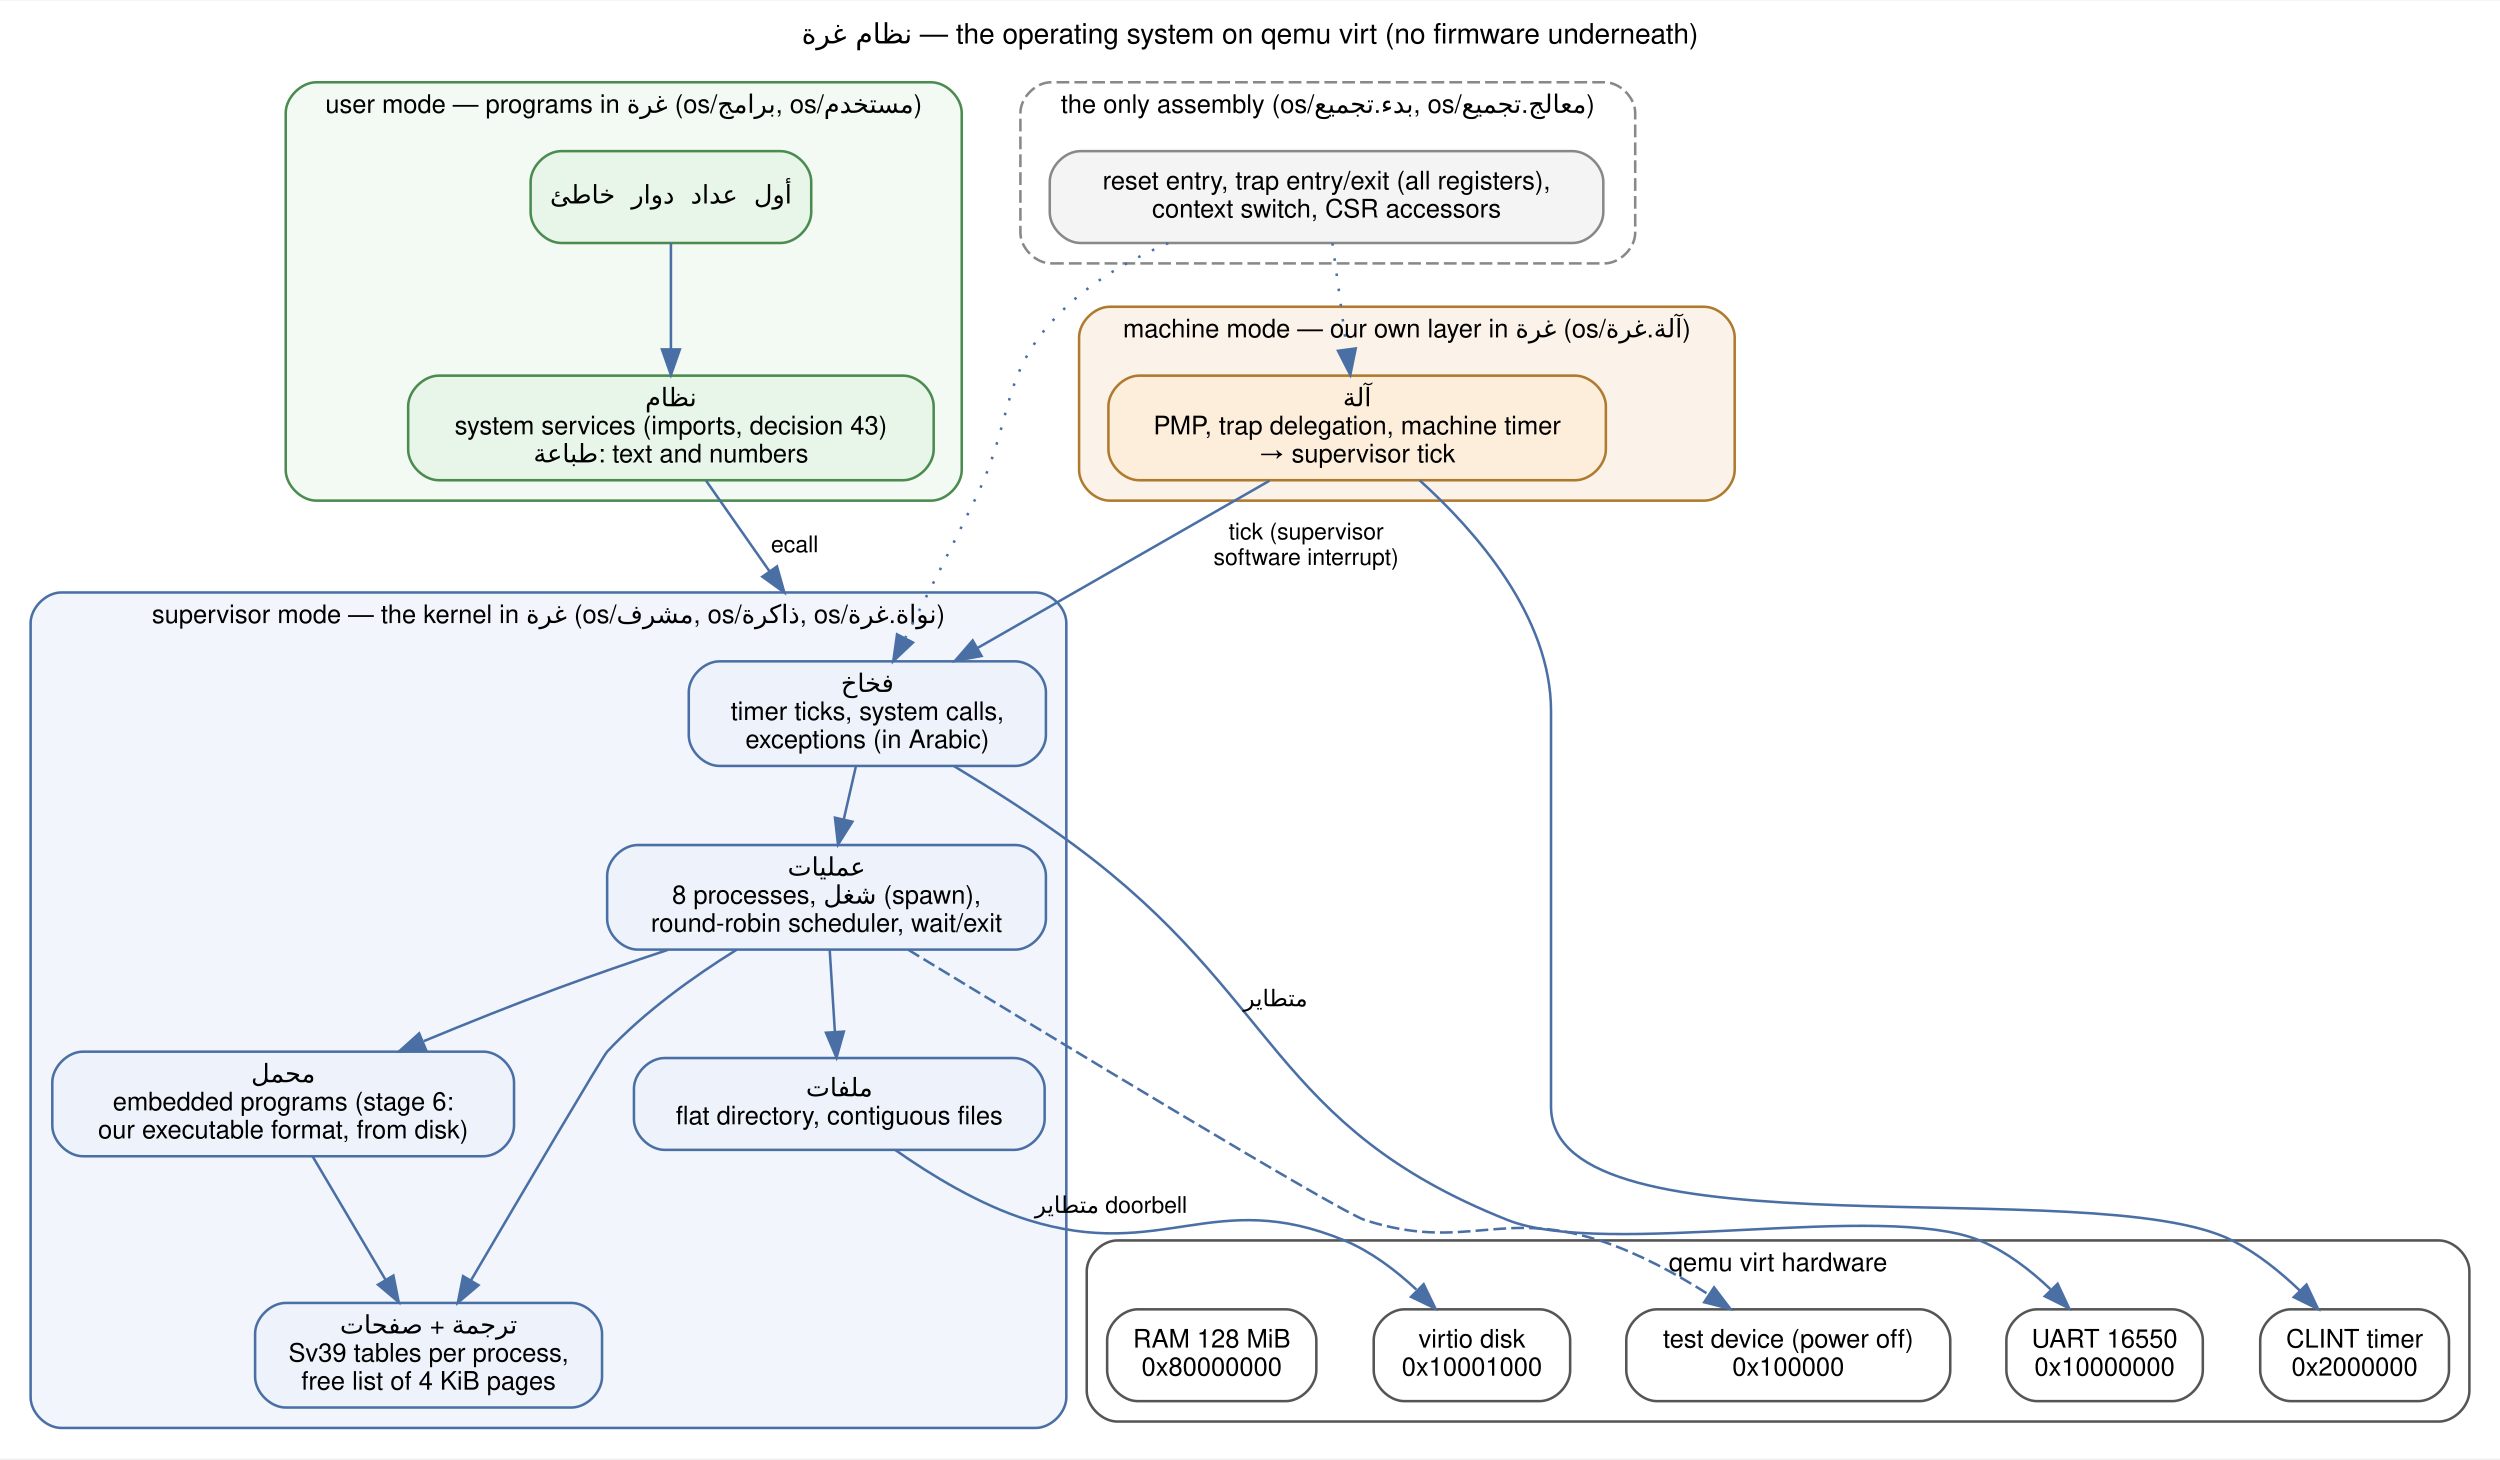
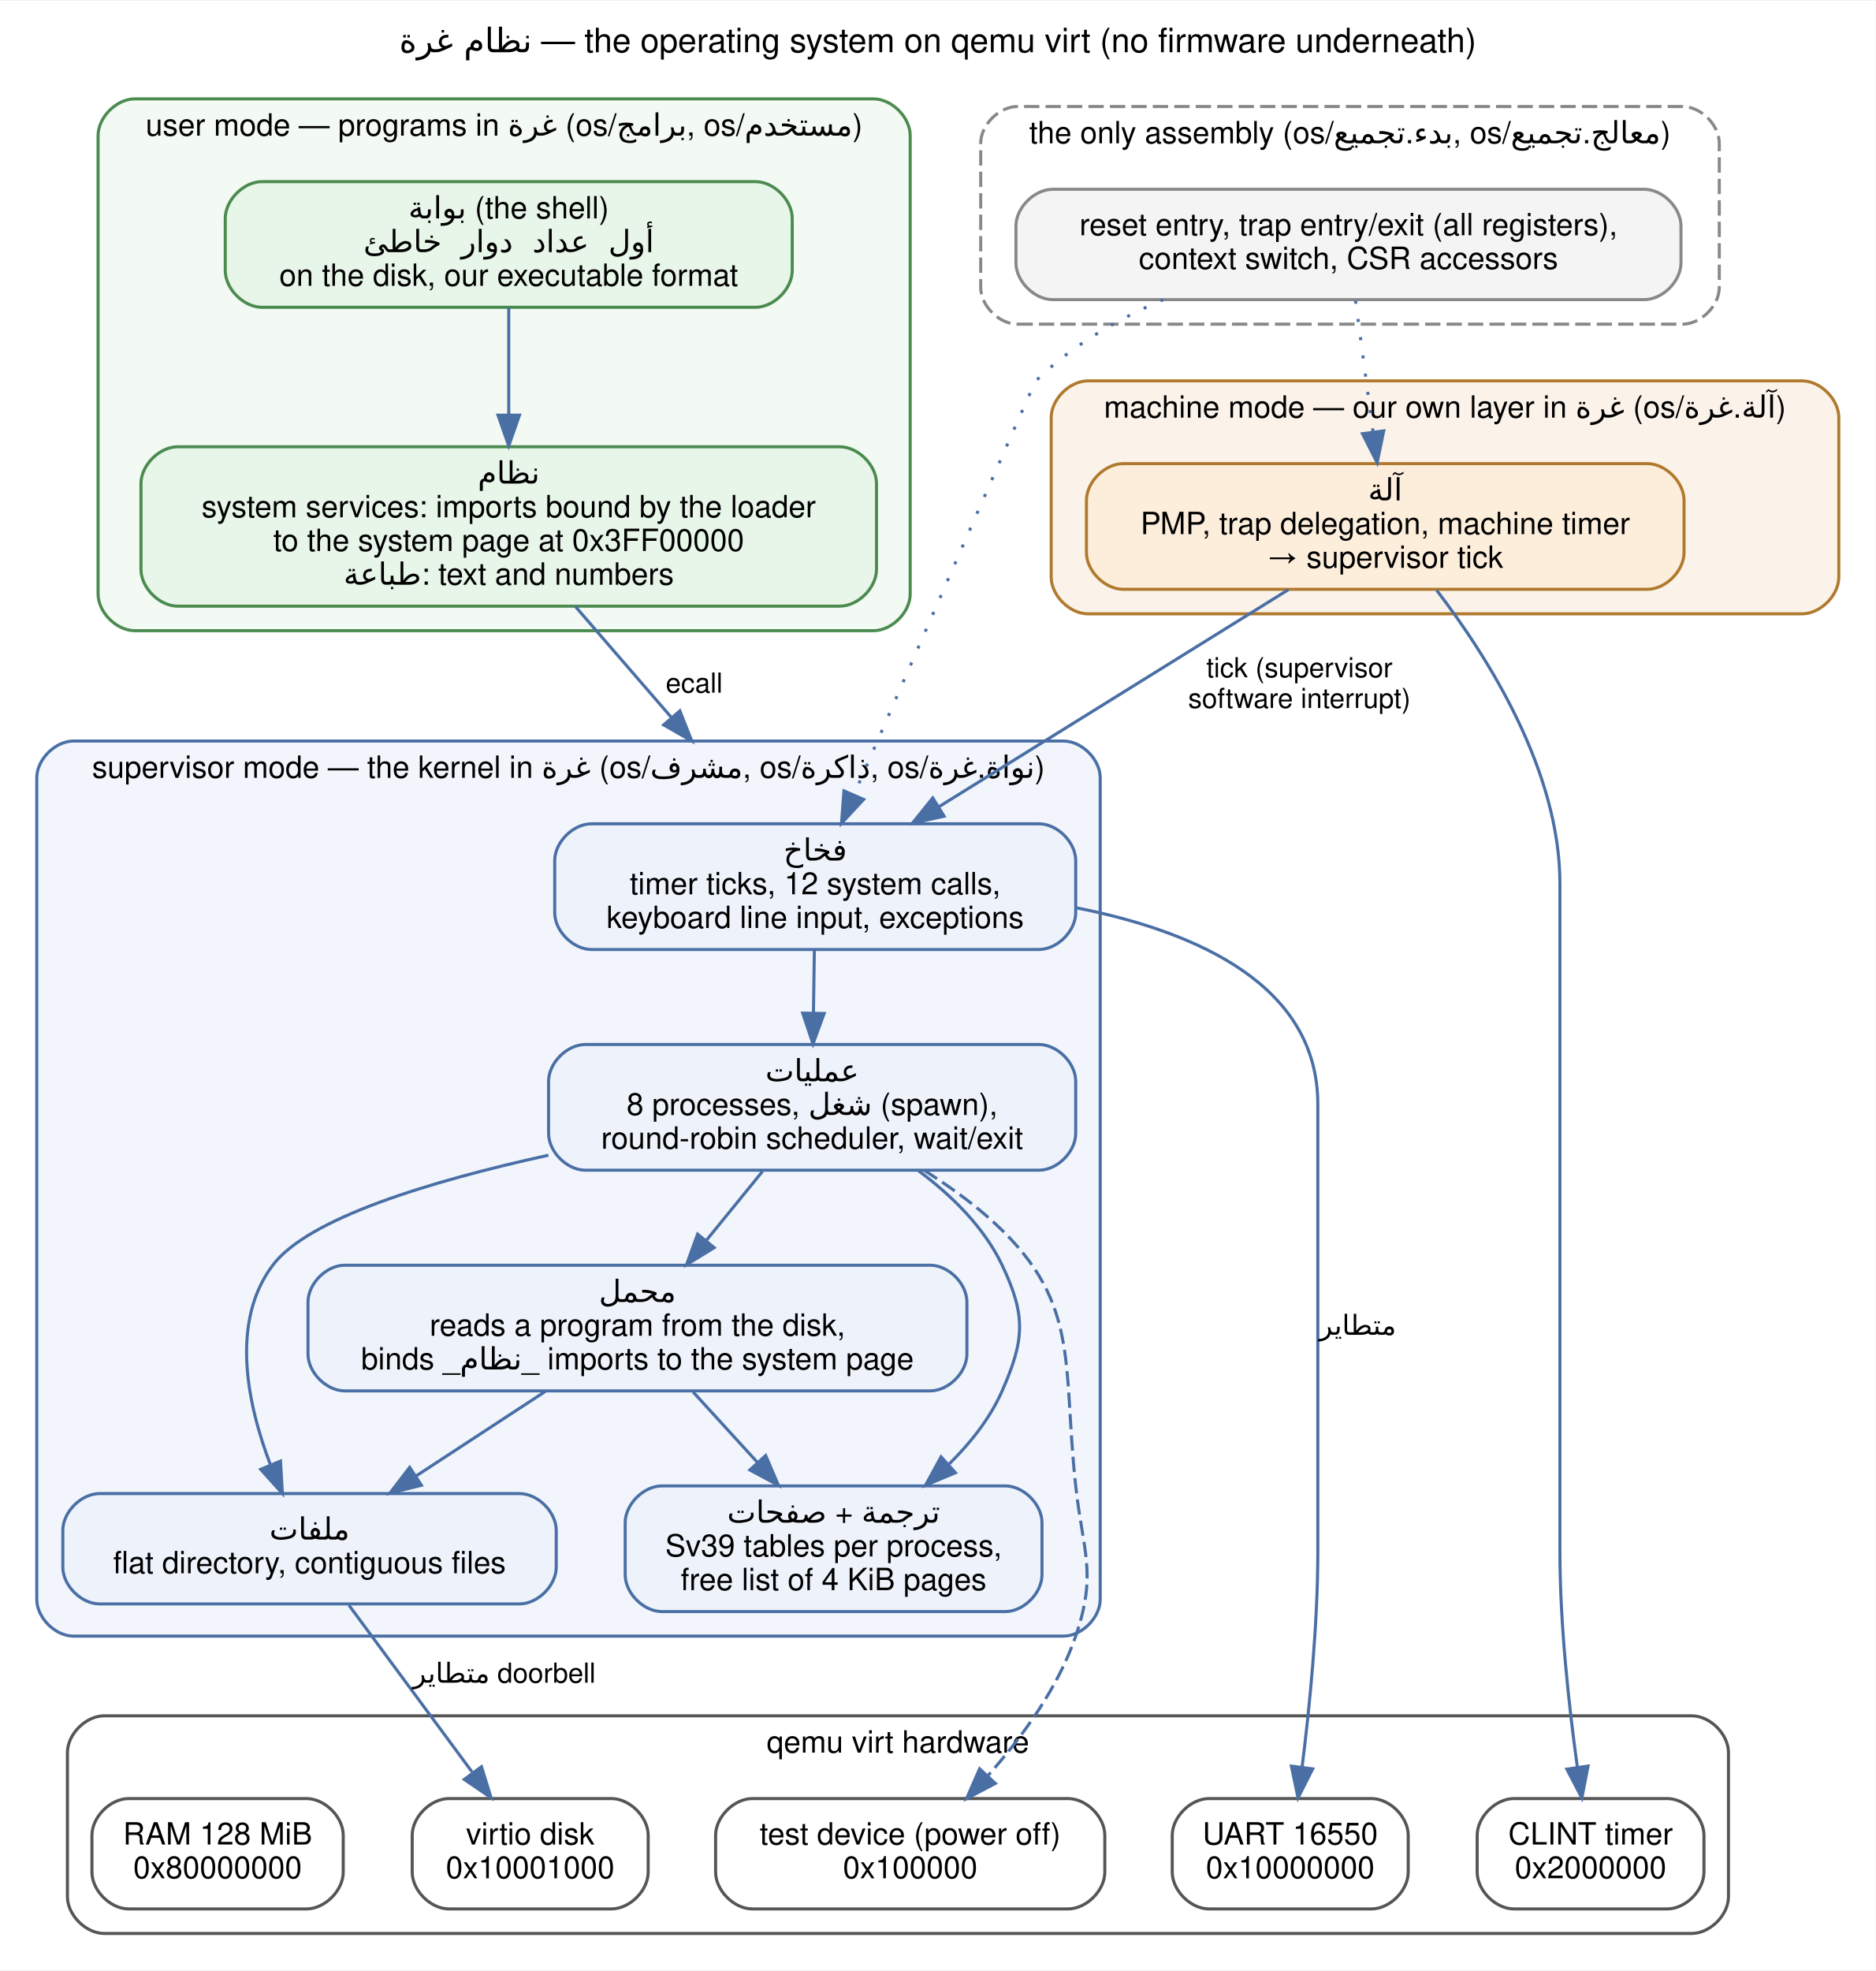
- <svg xmlns="http://www.w3.org/2000/svg" width="980pt" height="572pt" viewBox="0.00 0.00 980.00 571.50">
-   <g id="graph0" class="graph" transform="scale(1 1) rotate(0) translate(4 567.5)">
-     <polygon fill="white" stroke="transparent" points="-4,4 -4,-567.5 976,-567.5 976,4 -4,4" />
-     <text text-anchor="middle" x="486" y="-550.7" font-family="Helvetica,sans-Serif" font-size="11.00">‎نظام غرة — the operating system on qemu virt (no firmware underneath)</text>
+ <svg xmlns="http://www.w3.org/2000/svg" width="612pt" height="643pt" viewBox="0.00 0.00 612.00 642.50">
+   <g id="graph0" class="graph" transform="scale(1 1) rotate(0) translate(4 638.5)">
+     <polygon fill="white" stroke="transparent" points="-4,4 -4,-638.5 608,-638.5 608,4 -4,4" />
+     <text text-anchor="middle" x="302" y="-621.7" font-family="Helvetica,sans-Serif" font-size="11.00">‎نظام غرة — the operating system on qemu virt (no firmware underneath)</text>
    <g id="clust1" class="cluster">
-       <path fill="#f3f9f3" stroke="#4b8b4f" d="M120,-371.5C120,-371.5 361,-371.5 361,-371.5 367,-371.5 373,-377.5 373,-383.5 373,-383.5 373,-523.5 373,-523.5 373,-529.5 367,-535.5 361,-535.5 361,-535.5 120,-535.5 120,-535.5 114,-535.5 108,-529.5 108,-523.5 108,-523.5 108,-383.5 108,-383.5 108,-377.5 114,-371.5 120,-371.5" />
-       <text text-anchor="middle" x="240.5" y="-523.5" font-family="Helvetica,sans-Serif" font-size="10.00">‎user mode — programs in غرة (os/برامج, os/مستخدم)</text>
+       <path fill="#f3f9f3" stroke="#4b8b4f" d="M40,-433C40,-433 281,-433 281,-433 287,-433 293,-439 293,-445 293,-445 293,-594.5 293,-594.5 293,-600.5 287,-606.5 281,-606.5 281,-606.5 40,-606.5 40,-606.5 34,-606.5 28,-600.5 28,-594.5 28,-594.5 28,-445 28,-445 28,-439 34,-433 40,-433" />
+       <text text-anchor="middle" x="160.5" y="-594.5" font-family="Helvetica,sans-Serif" font-size="10.00">‎user mode — programs in غرة (os/برامج, os/مستخدم)</text>
    </g>
    <g id="clust2" class="cluster">
-       <path fill="#f2f6fc" stroke="#4a6fa5" d="M20,-8C20,-8 402,-8 402,-8 408,-8 414,-14 414,-20 414,-20 414,-323.5 414,-323.5 414,-329.5 408,-335.5 402,-335.5 402,-335.5 20,-335.5 20,-335.5 14,-335.5 8,-329.5 8,-323.5 8,-323.5 8,-20 8,-20 8,-14 14,-8 20,-8" />
-       <text text-anchor="middle" x="211" y="-323.5" font-family="Helvetica,sans-Serif" font-size="10.00">‎supervisor mode — the kernel in غرة (os/مشرف, os/ذاكرة, os/نواة.غرة)</text>
+       <path fill="#f2f6fc" stroke="#4a6fa5" d="M20,-105C20,-105 343,-105 343,-105 349,-105 355,-111 355,-117 355,-117 355,-385 355,-385 355,-391 349,-397 343,-397 343,-397 20,-397 20,-397 14,-397 8,-391 8,-385 8,-385 8,-117 8,-117 8,-111 14,-105 20,-105" />
+       <text text-anchor="middle" x="181.5" y="-385" font-family="Helvetica,sans-Serif" font-size="10.00">‎supervisor mode — the kernel in غرة (os/مشرف, os/ذاكرة, os/نواة.غرة)</text>
    </g>
    <g id="clust3" class="cluster">
-       <path fill="#fbf3ea" stroke="#b07a2e" d="M431,-371.5C431,-371.5 664,-371.5 664,-371.5 670,-371.5 676,-377.5 676,-383.5 676,-383.5 676,-435.5 676,-435.5 676,-441.5 670,-447.5 664,-447.5 664,-447.5 431,-447.5 431,-447.5 425,-447.5 419,-441.5 419,-435.5 419,-435.5 419,-383.5 419,-383.5 419,-377.5 425,-371.5 431,-371.5" />
-       <text text-anchor="middle" x="547.5" y="-435.5" font-family="Helvetica,sans-Serif" font-size="10.00">‎machine mode — our own layer in غرة (os/آلة.غرة)</text>
+       <path fill="#fbf3ea" stroke="#b07a2e" d="M351,-438.5C351,-438.5 584,-438.5 584,-438.5 590,-438.5 596,-444.5 596,-450.5 596,-450.5 596,-502.5 596,-502.5 596,-508.5 590,-514.5 584,-514.5 584,-514.5 351,-514.5 351,-514.5 345,-514.5 339,-508.5 339,-502.5 339,-502.5 339,-450.5 339,-450.5 339,-444.5 345,-438.5 351,-438.5" />
+       <text text-anchor="middle" x="467.5" y="-502.5" font-family="Helvetica,sans-Serif" font-size="10.00">‎machine mode — our own layer in غرة (os/آلة.غرة)</text>
    </g>
    <g id="clust4" class="cluster">
-       <path fill="none" stroke="#888888" stroke-dasharray="5,2" d="M408,-464.5C408,-464.5 625,-464.5 625,-464.5 631,-464.5 637,-470.5 637,-476.5 637,-476.5 637,-523.5 637,-523.5 637,-529.5 631,-535.5 625,-535.5 625,-535.5 408,-535.5 408,-535.5 402,-535.5 396,-529.5 396,-523.5 396,-523.5 396,-476.5 396,-476.5 396,-470.5 402,-464.5 408,-464.5" />
-       <text text-anchor="middle" x="516.5" y="-523.5" font-family="Helvetica,sans-Serif" font-size="10.00">‎the only assembly (os/بدء.تجميع, os/معالج.تجميع)</text>
+       <path fill="none" stroke="#888888" stroke-dasharray="5,2" d="M328,-533C328,-533 545,-533 545,-533 551,-533 557,-539 557,-545 557,-545 557,-592 557,-592 557,-598 551,-604 545,-604 545,-604 328,-604 328,-604 322,-604 316,-598 316,-592 316,-592 316,-545 316,-545 316,-539 322,-533 328,-533" />
+       <text text-anchor="middle" x="436.5" y="-592" font-family="Helvetica,sans-Serif" font-size="10.00">‎the only assembly (os/بدء.تجميع, os/معالج.تجميع)</text>
    </g>
    <g id="clust5" class="cluster">
-       <path fill="none" stroke="#555555" d="M434,-10.5C434,-10.5 952,-10.5 952,-10.5 958,-10.5 964,-16.5 964,-22.5 964,-22.5 964,-69.5 964,-69.5 964,-75.5 958,-81.5 952,-81.5 952,-81.5 434,-81.5 434,-81.5 428,-81.5 422,-75.5 422,-69.5 422,-69.5 422,-22.5 422,-22.5 422,-16.5 428,-10.5 434,-10.5" />
-       <text text-anchor="middle" x="693" y="-69.5" font-family="Helvetica,sans-Serif" font-size="10.00">‎qemu virt hardware</text>
+       <path fill="none" stroke="#555555" d="M30,-8C30,-8 548,-8 548,-8 554,-8 560,-14 560,-20 560,-20 560,-67 560,-67 560,-73 554,-79 548,-79 548,-79 30,-79 30,-79 24,-79 18,-73 18,-67 18,-67 18,-20 18,-20 18,-14 24,-8 30,-8" />
+       <text text-anchor="middle" x="289" y="-67" font-family="Helvetica,sans-Serif" font-size="10.00">‎qemu virt hardware</text>
    </g>
    <g id="node1" class="node">
-       <path fill="#e8f5e9" stroke="#4b8b4f" d="M302,-508.5C302,-508.5 216,-508.5 216,-508.5 210,-508.5 204,-502.5 204,-496.5 204,-496.5 204,-484.5 204,-484.5 204,-478.5 210,-472.5 216,-472.5 216,-472.5 302,-472.5 302,-472.5 308,-472.5 314,-478.5 314,-484.5 314,-484.5 314,-496.5 314,-496.5 314,-502.5 308,-508.5 302,-508.5" />
-       <text text-anchor="middle" x="259" y="-488" font-family="Helvetica,sans-Serif" font-size="10.00">‎أول  عداد  دوار  خاطئ</text>
+       <path fill="#e8f5e9" stroke="#4b8b4f" d="M242.5,-579.5C242.5,-579.5 81.5,-579.5 81.5,-579.5 75.5,-579.5 69.5,-573.5 69.5,-567.5 69.5,-567.5 69.5,-550.5 69.5,-550.5 69.5,-544.5 75.5,-538.5 81.5,-538.5 81.5,-538.5 242.5,-538.5 242.5,-538.5 248.5,-538.5 254.5,-544.5 254.5,-550.5 254.5,-550.5 254.5,-567.5 254.5,-567.5 254.5,-573.5 248.5,-579.5 242.5,-579.5" />
+       <text text-anchor="middle" x="162" y="-567.5" font-family="Helvetica,sans-Serif" font-size="10.00">‎بوابة (the shell)</text>
+       <text text-anchor="middle" x="162" y="-556.5" font-family="Helvetica,sans-Serif" font-size="10.00">‎أول  عداد  دوار  خاطئ</text>
+       <text text-anchor="middle" x="162" y="-545.5" font-family="Helvetica,sans-Serif" font-size="10.00">‎on the disk, our executable format</text>
    </g>
    <g id="node2" class="node">
-       <path fill="#e8f5e9" stroke="#4b8b4f" d="M350,-420.5C350,-420.5 168,-420.5 168,-420.5 162,-420.5 156,-414.5 156,-408.5 156,-408.5 156,-391.5 156,-391.5 156,-385.5 162,-379.5 168,-379.5 168,-379.5 350,-379.5 350,-379.5 356,-379.5 362,-385.5 362,-391.5 362,-391.5 362,-408.5 362,-408.5 362,-414.5 356,-420.5 350,-420.5" />
-       <text text-anchor="middle" x="259" y="-408.5" font-family="Helvetica,sans-Serif" font-size="10.00">‎نظام</text>
-       <text text-anchor="middle" x="259" y="-397.5" font-family="Helvetica,sans-Serif" font-size="10.00">‎system services (imports, decision 43)</text>
-       <text text-anchor="middle" x="259" y="-386.5" font-family="Helvetica,sans-Serif" font-size="10.00">‎طباعة: text and numbers</text>
+       <path fill="#e8f5e9" stroke="#4b8b4f" d="M270,-493C270,-493 54,-493 54,-493 48,-493 42,-487 42,-481 42,-481 42,-453 42,-453 42,-447 48,-441 54,-441 54,-441 270,-441 270,-441 276,-441 282,-447 282,-453 282,-453 282,-481 282,-481 282,-487 276,-493 270,-493" />
+       <text text-anchor="middle" x="162" y="-481" font-family="Helvetica,sans-Serif" font-size="10.00">‎نظام</text>
+       <text text-anchor="middle" x="162" y="-470" font-family="Helvetica,sans-Serif" font-size="10.00">‎system services: imports bound by the loader</text>
+       <text text-anchor="middle" x="162" y="-459" font-family="Helvetica,sans-Serif" font-size="10.00">‎to the system page at 0x3FF00000</text>
+       <text text-anchor="middle" x="162" y="-448" font-family="Helvetica,sans-Serif" font-size="10.00">‎طباعة: text and numbers</text>
    </g>
    <g id="edge1" class="edge">
-       <path fill="none" stroke="#4a6fa5" d="M259,-472.44C259,-460.67 259,-444.71 259,-430.87" />
-       <polygon fill="#4a6fa5" stroke="#4a6fa5" points="262.5,-430.79 259,-420.79 255.5,-430.79 262.5,-430.79" />
+       <path fill="none" stroke="#4a6fa5" d="M162,-538.47C162,-528.24 162,-515.38 162,-503.46" />
+       <polygon fill="#4a6fa5" stroke="#4a6fa5" points="165.5,-503.31 162,-493.31 158.5,-503.31 165.5,-503.31" />
    </g>
    <g id="node3" class="node">
-       <path fill="#eef3fb" stroke="#4a6fa5" d="M394,-308.5C394,-308.5 278,-308.5 278,-308.5 272,-308.5 266,-302.5 266,-296.5 266,-296.5 266,-279.5 266,-279.5 266,-273.5 272,-267.5 278,-267.5 278,-267.5 394,-267.5 394,-267.5 400,-267.5 406,-273.5 406,-279.5 406,-279.5 406,-296.5 406,-296.5 406,-302.5 400,-308.5 394,-308.5" />
-       <text text-anchor="middle" x="336" y="-296.5" font-family="Helvetica,sans-Serif" font-size="10.00">‎فخاخ</text>
-       <text text-anchor="middle" x="336" y="-285.5" font-family="Helvetica,sans-Serif" font-size="10.00">‎timer ticks, system calls,</text>
-       <text text-anchor="middle" x="336" y="-274.5" font-family="Helvetica,sans-Serif" font-size="10.00">‎exceptions (in Arabic)</text>
+       <path fill="#eef3fb" stroke="#4a6fa5" d="M335,-370C335,-370 189,-370 189,-370 183,-370 177,-364 177,-358 177,-358 177,-341 177,-341 177,-335 183,-329 189,-329 189,-329 335,-329 335,-329 341,-329 347,-335 347,-341 347,-341 347,-358 347,-358 347,-364 341,-370 335,-370" />
+       <text text-anchor="middle" x="262" y="-358" font-family="Helvetica,sans-Serif" font-size="10.00">‎فخاخ</text>
+       <text text-anchor="middle" x="262" y="-347" font-family="Helvetica,sans-Serif" font-size="10.00">‎timer ticks, 12 system calls,</text>
+       <text text-anchor="middle" x="262" y="-336" font-family="Helvetica,sans-Serif" font-size="10.00">‎keyboard line input, exceptions</text>
+     </g>
+     <g id="edge8" class="edge">
+       <path fill="none" stroke="#4a6fa5" d="M183.7,-440.94C192.91,-430.29 204.04,-417.44 214.98,-404.81" />
+       <polygon fill="#4a6fa5" stroke="#4a6fa5" points="217.84,-406.85 221.74,-397 212.55,-402.27 217.84,-406.85" />
+       <text text-anchor="middle" x="222.5" y="-412.8" font-family="Helvetica,sans-Serif" font-size="9.00">‎ecall</text>
+     </g>
+     <g id="node4" class="node">
+       <path fill="#eef3fb" stroke="#4a6fa5" d="M335,-298C335,-298 187,-298 187,-298 181,-298 175,-292 175,-286 175,-286 175,-269 175,-269 175,-263 181,-257 187,-257 187,-257 335,-257 335,-257 341,-257 347,-263 347,-269 347,-269 347,-286 347,-286 347,-292 341,-298 335,-298" />
+       <text text-anchor="middle" x="261" y="-286" font-family="Helvetica,sans-Serif" font-size="10.00">‎عمليات</text>
+       <text text-anchor="middle" x="261" y="-275" font-family="Helvetica,sans-Serif" font-size="10.00">‎8 processes, شغل (spawn),</text>
+       <text text-anchor="middle" x="261" y="-264" font-family="Helvetica,sans-Serif" font-size="10.00">‎round-robin scheduler, wait/exit</text>
+     </g>
+     <g id="edge2" class="edge">
+       <path fill="none" stroke="#4a6fa5" d="M261.72,-328.63C261.63,-322.37 261.53,-315.31 261.43,-308.51" />
+       <polygon fill="#4a6fa5" stroke="#4a6fa5" points="264.92,-308.13 261.28,-298.18 257.92,-308.23 264.92,-308.13" />
+     </g>
+     <g id="node10" class="node">
+       <path fill="#ffffff" stroke="#555555" d="M443.5,-52C443.5,-52 390.5,-52 390.5,-52 384.5,-52 378.5,-46 378.5,-40 378.5,-40 378.5,-28 378.5,-28 378.5,-22 384.5,-16 390.5,-16 390.5,-16 443.5,-16 443.5,-16 449.5,-16 455.5,-22 455.5,-28 455.5,-28 455.5,-40 455.5,-40 455.5,-46 449.5,-52 443.5,-52" />
+       <text text-anchor="middle" x="417" y="-37" font-family="Helvetica,sans-Serif" font-size="10.00">‎UART 16550</text>
+       <text text-anchor="middle" x="417" y="-26" font-family="Helvetica,sans-Serif" font-size="10.00">‎0x10000000</text>
+     </g>
+     <g id="edge10" class="edge">
+       <path fill="none" stroke="#4a6fa5" d="M347.36,-342.57C387.21,-334.65 426,-317.04 426,-278.5 426,-278.5 426,-278.5 426,-132.5 426,-108.69 423.31,-81.75 420.87,-62.23" />
+       <polygon fill="#4a6fa5" stroke="#4a6fa5" points="424.32,-61.68 419.55,-52.22 417.38,-62.59 424.32,-61.68" />
+       <text text-anchor="middle" x="439" y="-203.3" font-family="Helvetica,sans-Serif" font-size="9.00">‎متطاير</text>
+     </g>
+     <g id="node5" class="node">
+       <path fill="#eef3fb" stroke="#4a6fa5" d="M299.5,-226C299.5,-226 108.5,-226 108.5,-226 102.5,-226 96.5,-220 96.5,-214 96.5,-214 96.5,-197 96.5,-197 96.5,-191 102.5,-185 108.5,-185 108.5,-185 299.5,-185 299.5,-185 305.5,-185 311.5,-191 311.5,-197 311.5,-197 311.5,-214 311.5,-214 311.5,-220 305.5,-226 299.5,-226" />
+       <text text-anchor="middle" x="204" y="-214" font-family="Helvetica,sans-Serif" font-size="10.00">‎محمل</text>
+       <text text-anchor="middle" x="204" y="-203" font-family="Helvetica,sans-Serif" font-size="10.00">‎reads a program from the disk,</text>
+       <text text-anchor="middle" x="204" y="-192" font-family="Helvetica,sans-Serif" font-size="10.00">‎binds _نظام_ imports to the system page</text>
+     </g>
+     <g id="edge3" class="edge">
+       <path fill="none" stroke="#4a6fa5" d="M244.82,-256.63C239.11,-249.62 232.59,-241.62 226.47,-234.09" />
+       <polygon fill="#4a6fa5" stroke="#4a6fa5" points="229.05,-231.72 220.02,-226.18 223.62,-236.14 229.05,-231.72" />
+     </g>
+     <g id="node6" class="node">
+       <path fill="#eef3fb" stroke="#4a6fa5" d="M165.5,-151.5C165.5,-151.5 28.5,-151.5 28.5,-151.5 22.5,-151.5 16.5,-145.5 16.5,-139.5 16.5,-139.5 16.5,-127.5 16.5,-127.5 16.5,-121.5 22.5,-115.5 28.5,-115.5 28.5,-115.5 165.5,-115.5 165.5,-115.5 171.5,-115.5 177.5,-121.5 177.5,-127.5 177.5,-127.5 177.5,-139.5 177.5,-139.5 177.5,-145.5 171.5,-151.5 165.5,-151.5" />
+       <text text-anchor="middle" x="97" y="-136.5" font-family="Helvetica,sans-Serif" font-size="10.00">‎ملفات</text>
+       <text text-anchor="middle" x="97" y="-125.5" font-family="Helvetica,sans-Serif" font-size="10.00">‎flat directory, contiguous files</text>
+     </g>
+     <g id="edge4" class="edge">
+       <path fill="none" stroke="#4a6fa5" d="M174.96,-261.89C136.2,-253.38 96.52,-241.3 85,-226 71.06,-207.5 76.69,-180.71 84.24,-160.9" />
+       <polygon fill="#4a6fa5" stroke="#4a6fa5" points="87.53,-162.1 88.14,-151.53 81.06,-159.41 87.53,-162.1" />
+     </g>
+     <g id="node7" class="node">
+       <path fill="#eef3fb" stroke="#4a6fa5" d="M324,-154C324,-154 212,-154 212,-154 206,-154 200,-148 200,-142 200,-142 200,-125 200,-125 200,-119 206,-113 212,-113 212,-113 324,-113 324,-113 330,-113 336,-119 336,-125 336,-125 336,-142 336,-142 336,-148 330,-154 324,-154" />
+       <text text-anchor="middle" x="268" y="-142" font-family="Helvetica,sans-Serif" font-size="10.00">‎ترجمة + صفحات</text>
+       <text text-anchor="middle" x="268" y="-131" font-family="Helvetica,sans-Serif" font-size="10.00">‎Sv39 tables per process,</text>
+       <text text-anchor="middle" x="268" y="-120" font-family="Helvetica,sans-Serif" font-size="10.00">‎free list of 4 KiB pages</text>
+     </g>
+     <g id="edge5" class="edge">
+       <path fill="none" stroke="#4a6fa5" d="M295.7,-256.82C306.49,-248.78 317.1,-238.41 323,-226 330.82,-209.54 330.33,-201.68 323,-185 319.09,-176.11 312.76,-168.1 305.76,-161.21" />
+       <polygon fill="#4a6fa5" stroke="#4a6fa5" points="307.76,-158.3 297.99,-154.2 303.07,-163.49 307.76,-158.3" />
+     </g>
+     <g id="node13" class="node">
+       <path fill="#ffffff" stroke="#555555" d="M344.5,-52C344.5,-52 241.5,-52 241.5,-52 235.5,-52 229.5,-46 229.5,-40 229.5,-40 229.5,-28 229.5,-28 229.5,-22 235.5,-16 241.5,-16 241.5,-16 344.5,-16 344.5,-16 350.5,-16 356.5,-22 356.5,-28 356.5,-28 356.5,-40 356.5,-40 356.5,-46 350.5,-52 344.5,-52" />
+       <text text-anchor="middle" x="293" y="-37" font-family="Helvetica,sans-Serif" font-size="10.00">‎test device (power off)</text>
+       <text text-anchor="middle" x="293" y="-26" font-family="Helvetica,sans-Serif" font-size="10.00">‎0x100000</text>
+     </g>
+     <g id="edge13" class="edge">
+       <path fill="none" stroke="#4a6fa5" stroke-dasharray="5,2" d="M297.57,-256.94C304.66,-252.45 311.81,-247.39 318,-242 349.06,-214.96 342.51,-194.93 347,-154 349.38,-132.35 354.03,-125.61 347,-105 341.23,-88.08 329.53,-72.06 318.49,-59.63" />
+       <polygon fill="#4a6fa5" stroke="#4a6fa5" points="320.78,-56.95 311.4,-52.01 315.65,-61.71 320.78,-56.95" />
    </g>
    <g id="edge7" class="edge">
-       <path fill="none" stroke="#4a6fa5" d="M272.77,-379.33C279.78,-369.31 288.7,-356.56 297.62,-343.83" />
-       <polygon fill="#4a6fa5" stroke="#4a6fa5" points="300.58,-345.7 303.45,-335.5 294.85,-341.68 300.58,-345.7" />
-       <text text-anchor="middle" x="307.5" y="-351.3" font-family="Helvetica,sans-Serif" font-size="9.00">‎ecall</text>
+       <path fill="none" stroke="#4a6fa5" d="M173.91,-184.81C160.83,-176.26 145.42,-166.18 131.84,-157.29" />
+       <polygon fill="#4a6fa5" stroke="#4a6fa5" points="133.51,-154.21 123.23,-151.66 129.68,-160.06 133.51,-154.21" />
    </g>
-     <g id="node4" class="node">
-       <path fill="#eef3fb" stroke="#4a6fa5" d="M394,-236.5C394,-236.5 246,-236.5 246,-236.5 240,-236.5 234,-230.5 234,-224.5 234,-224.5 234,-207.5 234,-207.5 234,-201.5 240,-195.5 246,-195.5 246,-195.5 394,-195.5 394,-195.5 400,-195.5 406,-201.5 406,-207.5 406,-207.5 406,-224.5 406,-224.5 406,-230.5 400,-236.5 394,-236.5" />
-       <text text-anchor="middle" x="320" y="-224.5" font-family="Helvetica,sans-Serif" font-size="10.00">‎عمليات</text>
-       <text text-anchor="middle" x="320" y="-213.5" font-family="Helvetica,sans-Serif" font-size="10.00">‎8 processes, شغل (spawn),</text>
-       <text text-anchor="middle" x="320" y="-202.5" font-family="Helvetica,sans-Serif" font-size="10.00">‎round-robin scheduler, wait/exit</text>
+     <g id="edge6" class="edge">
+       <path fill="none" stroke="#4a6fa5" d="M222.17,-184.63C228.71,-177.47 236.21,-169.28 243.21,-161.61" />
+       <polygon fill="#4a6fa5" stroke="#4a6fa5" points="245.84,-163.92 250.01,-154.18 240.68,-159.2 245.84,-163.92" />
    </g>
-     <g id="edge2" class="edge">
-       <path fill="none" stroke="#4a6fa5" d="M331.46,-267.13C329.99,-260.72 328.34,-253.47 326.75,-246.52" />
-       <polygon fill="#4a6fa5" stroke="#4a6fa5" points="330.14,-245.65 324.5,-236.68 323.31,-247.21 330.14,-245.65" />
+     <g id="node11" class="node">
+       <path fill="#ffffff" stroke="#555555" d="M195.5,-52C195.5,-52 142.5,-52 142.5,-52 136.5,-52 130.5,-46 130.5,-40 130.5,-40 130.5,-28 130.5,-28 130.5,-22 136.5,-16 142.5,-16 142.5,-16 195.5,-16 195.5,-16 201.5,-16 207.5,-22 207.5,-28 207.5,-28 207.5,-40 207.5,-40 207.5,-46 201.5,-52 195.5,-52" />
+       <text text-anchor="middle" x="169" y="-37" font-family="Helvetica,sans-Serif" font-size="10.00">‎virtio disk</text>
+       <text text-anchor="middle" x="169" y="-26" font-family="Helvetica,sans-Serif" font-size="10.00">‎0x10001000</text>
    </g>
-     <g id="node10" class="node">
-       <path fill="#ffffff" stroke="#555555" d="M847.5,-54.5C847.5,-54.5 794.5,-54.5 794.5,-54.5 788.5,-54.5 782.5,-48.5 782.5,-42.5 782.5,-42.5 782.5,-30.5 782.5,-30.5 782.5,-24.5 788.5,-18.5 794.5,-18.5 794.5,-18.5 847.5,-18.5 847.5,-18.5 853.5,-18.5 859.5,-24.5 859.5,-30.5 859.5,-30.5 859.5,-42.5 859.5,-42.5 859.5,-48.5 853.5,-54.5 847.5,-54.5" />
-       <text text-anchor="middle" x="821" y="-39.5" font-family="Helvetica,sans-Serif" font-size="10.00">‎UART 16550</text>
-       <text text-anchor="middle" x="821" y="-28.5" font-family="Helvetica,sans-Serif" font-size="10.00">‎0x10000000</text>
+     <g id="edge11" class="edge">
+       <path fill="none" stroke="#4a6fa5" d="M109.87,-115.07C121.03,-99.96 137.33,-77.88 150,-60.73" />
+       <polygon fill="#4a6fa5" stroke="#4a6fa5" points="153.11,-62.4 156.24,-52.28 147.48,-58.25 153.11,-62.4" />
+       <text text-anchor="middle" x="160.5" y="-89.8" font-family="Helvetica,sans-Serif" font-size="9.00">‎متطاير doorbell</text>
+     </g>
+     <g id="node8" class="node">
+       <path fill="#fdeedc" stroke="#b07a2e" d="M533.5,-487.5C533.5,-487.5 362.5,-487.5 362.5,-487.5 356.5,-487.5 350.5,-481.5 350.5,-475.5 350.5,-475.5 350.5,-458.5 350.5,-458.5 350.5,-452.5 356.5,-446.5 362.5,-446.5 362.5,-446.5 533.5,-446.5 533.5,-446.5 539.5,-446.5 545.5,-452.5 545.5,-458.5 545.5,-458.5 545.5,-475.5 545.5,-475.5 545.5,-481.5 539.5,-487.5 533.5,-487.5" />
+       <text text-anchor="middle" x="448" y="-475.5" font-family="Helvetica,sans-Serif" font-size="10.00">‎آلة</text>
+       <text text-anchor="middle" x="448" y="-464.5" font-family="Helvetica,sans-Serif" font-size="10.00">‎PMP, trap delegation, machine timer</text>
+       <text text-anchor="middle" x="448" y="-453.5" font-family="Helvetica,sans-Serif" font-size="10.00">‎→ supervisor tick</text>
    </g>
    <g id="edge9" class="edge">
-       <path fill="none" stroke="#4a6fa5" d="M369.87,-267.49C384.69,-258.56 402.06,-247.51 417,-236.5 497.4,-177.23 494.17,-126.37 587,-89.5 625.24,-74.31 733.9,-97.05 772,-81.5 782.32,-77.29 791.89,-69.9 799.78,-62.37" />
-       <polygon fill="#4a6fa5" stroke="#4a6fa5" points="802.59,-64.5 807.08,-54.9 797.58,-59.61 802.59,-64.5" />
-       <text text-anchor="middle" x="496" y="-173.3" font-family="Helvetica,sans-Serif" font-size="9.00">‎متطاير</text>
+       <path fill="none" stroke="#4a6fa5" d="M416.45,-446.41C385.05,-426.91 336.74,-396.91 302.52,-375.66" />
+       <polygon fill="#4a6fa5" stroke="#4a6fa5" points="304.05,-372.49 293.71,-370.19 300.36,-378.44 304.05,-372.49" />
+       <text text-anchor="middle" x="420" y="-417.8" font-family="Helvetica,sans-Serif" font-size="9.00">‎tick (supervisor</text>
+       <text text-anchor="middle" x="420" y="-407.8" font-family="Helvetica,sans-Serif" font-size="9.00">‎software interrupt)</text>
    </g>
-     <g id="node5" class="node">
-       <path fill="#eef3fb" stroke="#4a6fa5" d="M185.5,-155.5C185.5,-155.5 28.5,-155.5 28.5,-155.5 22.5,-155.5 16.5,-149.5 16.5,-143.5 16.5,-143.5 16.5,-126.5 16.5,-126.5 16.5,-120.5 22.5,-114.5 28.5,-114.5 28.5,-114.5 185.5,-114.5 185.5,-114.5 191.5,-114.5 197.5,-120.5 197.5,-126.5 197.5,-126.5 197.5,-143.5 197.5,-143.5 197.5,-149.5 191.5,-155.5 185.5,-155.5" />
-       <text text-anchor="middle" x="107" y="-143.5" font-family="Helvetica,sans-Serif" font-size="10.00">‎محمل</text>
-       <text text-anchor="middle" x="107" y="-132.5" font-family="Helvetica,sans-Serif" font-size="10.00">‎embedded programs (stage 6:</text>
-       <text text-anchor="middle" x="107" y="-121.5" font-family="Helvetica,sans-Serif" font-size="10.00">‎our executable format, from disk)</text>
-     </g>
-     <g id="edge3" class="edge">
-       <path fill="none" stroke="#4a6fa5" d="M257.83,-195.41C243.68,-190.72 228.77,-185.59 215,-180.5 197.67,-174.09 178.99,-166.61 162.13,-159.63" />
-       <polygon fill="#4a6fa5" stroke="#4a6fa5" points="163,-156.2 152.43,-155.59 160.31,-162.66 163,-156.2" />
-     </g>
-     <g id="node6" class="node">
-       <path fill="#eef3fb" stroke="#4a6fa5" d="M393.5,-153C393.5,-153 256.5,-153 256.5,-153 250.5,-153 244.5,-147 244.5,-141 244.5,-141 244.5,-129 244.5,-129 244.5,-123 250.5,-117 256.5,-117 256.5,-117 393.5,-117 393.5,-117 399.5,-117 405.5,-123 405.5,-129 405.5,-129 405.5,-141 405.5,-141 405.5,-147 399.5,-153 393.5,-153" />
-       <text text-anchor="middle" x="325" y="-138" font-family="Helvetica,sans-Serif" font-size="10.00">‎ملفات</text>
-       <text text-anchor="middle" x="325" y="-127" font-family="Helvetica,sans-Serif" font-size="10.00">‎flat directory, contiguous files</text>
-     </g>
-     <g id="edge4" class="edge">
-       <path fill="none" stroke="#4a6fa5" d="M321.24,-195.47C321.85,-185.74 322.61,-173.81 323.28,-163.2" />
-       <polygon fill="#4a6fa5" stroke="#4a6fa5" points="326.78,-163.36 323.91,-153.16 319.79,-162.92 326.78,-163.36" />
-     </g>
-     <g id="node7" class="node">
-       <path fill="#eef3fb" stroke="#4a6fa5" d="M220,-57C220,-57 108,-57 108,-57 102,-57 96,-51 96,-45 96,-45 96,-28 96,-28 96,-22 102,-16 108,-16 108,-16 220,-16 220,-16 226,-16 232,-22 232,-28 232,-28 232,-45 232,-45 232,-51 226,-57 220,-57" />
-       <text text-anchor="middle" x="164" y="-45" font-family="Helvetica,sans-Serif" font-size="10.00">‎ترجمة + صفحات</text>
-       <text text-anchor="middle" x="164" y="-34" font-family="Helvetica,sans-Serif" font-size="10.00">‎Sv39 tables per process,</text>
-       <text text-anchor="middle" x="164" y="-23" font-family="Helvetica,sans-Serif" font-size="10.00">‎free list of 4 KiB pages</text>
-     </g>
-     <g id="edge5" class="edge">
-       <path fill="none" stroke="#4a6fa5" d="M284.71,-195.43C268.02,-185.03 248.61,-171.17 234,-155.5 232.24,-153.61 200.71,-100.08 180.58,-65.78" />
-       <polygon fill="#4a6fa5" stroke="#4a6fa5" points="183.56,-63.95 175.48,-57.09 177.52,-67.49 183.56,-63.95" />
-     </g>
-     <g id="node13" class="node">
-       <path fill="#ffffff" stroke="#555555" d="M748.5,-54.5C748.5,-54.5 645.5,-54.5 645.5,-54.5 639.5,-54.5 633.5,-48.5 633.5,-42.5 633.5,-42.5 633.5,-30.5 633.5,-30.5 633.5,-24.5 639.5,-18.5 645.5,-18.5 645.5,-18.5 748.5,-18.5 748.5,-18.5 754.5,-18.5 760.5,-24.5 760.5,-30.5 760.5,-30.5 760.5,-42.5 760.5,-42.5 760.5,-48.5 754.5,-54.5 748.5,-54.5" />
-       <text text-anchor="middle" x="697" y="-39.5" font-family="Helvetica,sans-Serif" font-size="10.00">‎test device (power off)</text>
-       <text text-anchor="middle" x="697" y="-28.5" font-family="Helvetica,sans-Serif" font-size="10.00">‎0x100000</text>
+     <g id="node12" class="node">
+       <path fill="#ffffff" stroke="#555555" d="M540,-52C540,-52 490,-52 490,-52 484,-52 478,-46 478,-40 478,-40 478,-28 478,-28 478,-22 484,-16 490,-16 490,-16 540,-16 540,-16 546,-16 552,-22 552,-28 552,-28 552,-40 552,-40 552,-46 546,-52 540,-52" />
+       <text text-anchor="middle" x="515" y="-37" font-family="Helvetica,sans-Serif" font-size="10.00">‎CLINT timer</text>
+       <text text-anchor="middle" x="515" y="-26" font-family="Helvetica,sans-Serif" font-size="10.00">‎0x2000000</text>
    </g>
    <g id="edge12" class="edge">
-       <path fill="none" stroke="#4a6fa5" stroke-dasharray="5,2" d="M352.03,-195.44C408.63,-160.94 521.31,-92.62 531,-89.5 570.07,-76.91 583.93,-94.08 623,-81.5 638.03,-76.66 653.25,-68.32 665.95,-60.2" />
-       <polygon fill="#4a6fa5" stroke="#4a6fa5" points="667.91,-63.1 674.31,-54.66 664.04,-57.27 667.91,-63.1" />
-     </g>
-     <g id="edge6" class="edge">
-       <path fill="none" stroke="#4a6fa5" d="M118.53,-114.47C126.75,-100.57 137.91,-81.66 147.13,-66.07" />
-       <polygon fill="#4a6fa5" stroke="#4a6fa5" points="150.21,-67.72 152.29,-57.33 144.19,-64.16 150.21,-67.72" />
-     </g>
-     <g id="node11" class="node">
-       <path fill="#ffffff" stroke="#555555" d="M599.5,-54.5C599.5,-54.5 546.5,-54.5 546.5,-54.5 540.5,-54.5 534.5,-48.5 534.5,-42.5 534.5,-42.5 534.5,-30.5 534.5,-30.5 534.5,-24.5 540.5,-18.5 546.5,-18.5 546.5,-18.5 599.5,-18.5 599.5,-18.5 605.5,-18.5 611.5,-24.5 611.5,-30.5 611.5,-30.5 611.5,-42.5 611.5,-42.5 611.5,-48.5 605.5,-54.5 599.5,-54.5" />
-       <text text-anchor="middle" x="573" y="-39.5" font-family="Helvetica,sans-Serif" font-size="10.00">‎virtio disk</text>
-       <text text-anchor="middle" x="573" y="-28.5" font-family="Helvetica,sans-Serif" font-size="10.00">‎0x10001000</text>
-     </g>
-     <g id="edge10" class="edge">
-       <path fill="none" stroke="#4a6fa5" d="M346.97,-116.95C361.03,-107.05 380.11,-95.4 399,-89.5 451.71,-73.03 471.99,-102.65 523,-81.5 533.41,-77.18 543.15,-69.77 551.21,-62.25" />
-       <polygon fill="#4a6fa5" stroke="#4a6fa5" points="554.07,-64.34 558.68,-54.8 549.13,-59.38 554.07,-64.34" />
-       <text text-anchor="middle" x="431.5" y="-92.3" font-family="Helvetica,sans-Serif" font-size="9.00">‎متطاير doorbell</text>
-     </g>
-     <g id="node8" class="node">
-       <path fill="#fdeedc" stroke="#b07a2e" d="M613.5,-420.5C613.5,-420.5 442.5,-420.5 442.5,-420.5 436.5,-420.5 430.5,-414.5 430.5,-408.5 430.5,-408.5 430.5,-391.5 430.5,-391.5 430.5,-385.5 436.5,-379.5 442.5,-379.5 442.5,-379.5 613.5,-379.5 613.5,-379.5 619.5,-379.5 625.5,-385.5 625.5,-391.5 625.5,-391.5 625.5,-408.5 625.5,-408.5 625.5,-414.5 619.5,-420.5 613.5,-420.5" />
-       <text text-anchor="middle" x="528" y="-408.5" font-family="Helvetica,sans-Serif" font-size="10.00">‎آلة</text>
-       <text text-anchor="middle" x="528" y="-397.5" font-family="Helvetica,sans-Serif" font-size="10.00">‎PMP, trap delegation, machine timer</text>
-       <text text-anchor="middle" x="528" y="-386.5" font-family="Helvetica,sans-Serif" font-size="10.00">‎→ supervisor tick</text>
-     </g>
-     <g id="edge8" class="edge">
-       <path fill="none" stroke="#4a6fa5" d="M493.67,-379.33C461.69,-361.01 413.87,-333.62 379.29,-313.8" />
-       <polygon fill="#4a6fa5" stroke="#4a6fa5" points="380.77,-310.61 370.35,-308.68 377.29,-316.69 380.77,-310.61" />
-       <text text-anchor="middle" x="508" y="-356.3" font-family="Helvetica,sans-Serif" font-size="9.00">‎tick (supervisor</text>
-       <text text-anchor="middle" x="508" y="-346.3" font-family="Helvetica,sans-Serif" font-size="9.00">‎software interrupt)</text>
-     </g>
-     <g id="node12" class="node">
-       <path fill="#ffffff" stroke="#555555" d="M944,-54.5C944,-54.5 894,-54.5 894,-54.5 888,-54.5 882,-48.5 882,-42.5 882,-42.5 882,-30.5 882,-30.5 882,-24.5 888,-18.5 894,-18.5 894,-18.5 944,-18.5 944,-18.5 950,-18.5 956,-24.5 956,-30.5 956,-30.5 956,-42.5 956,-42.5 956,-48.5 950,-54.5 944,-54.5" />
-       <text text-anchor="middle" x="919" y="-39.5" font-family="Helvetica,sans-Serif" font-size="10.00">‎CLINT timer</text>
-       <text text-anchor="middle" x="919" y="-28.5" font-family="Helvetica,sans-Serif" font-size="10.00">‎0x2000000</text>
-     </g>
-     <g id="edge11" class="edge">
-       <path fill="none" stroke="#4a6fa5" d="M552.47,-379.49C574.68,-359.4 604,-325.91 604,-289 604,-289 604,-289 604,-134 604,-73.53 817.03,-108.78 871,-81.5 880.69,-76.6 889.86,-69.19 897.54,-61.84" />
-       <polygon fill="#4a6fa5" stroke="#4a6fa5" points="900.15,-64.18 904.69,-54.6 895.17,-59.26 900.15,-64.18" />
+       <path fill="none" stroke="#4a6fa5" d="M464.79,-446.18C481.61,-424.26 505,-387.17 505,-350.5 505,-350.5 505,-350.5 505,-132.5 505,-108.67 507.99,-81.73 510.7,-62.21" />
+       <polygon fill="#4a6fa5" stroke="#4a6fa5" points="514.18,-62.61 512.16,-52.21 507.26,-61.6 514.18,-62.61" />
    </g>
    <g id="node9" class="node">
-       <path fill="#f4f4f4" stroke="#888888" d="M612.5,-508.5C612.5,-508.5 419.5,-508.5 419.5,-508.5 413.5,-508.5 407.5,-502.5 407.5,-496.5 407.5,-496.5 407.5,-484.5 407.5,-484.5 407.5,-478.5 413.5,-472.5 419.5,-472.5 419.5,-472.5 612.5,-472.5 612.5,-472.5 618.5,-472.5 624.5,-478.5 624.5,-484.5 624.5,-484.5 624.5,-496.5 624.5,-496.5 624.5,-502.5 618.5,-508.5 612.5,-508.5" />
-       <text text-anchor="middle" x="516" y="-493.5" font-family="Helvetica,sans-Serif" font-size="10.00">‎reset entry, trap entry/exit (all registers),</text>
-       <text text-anchor="middle" x="516" y="-482.5" font-family="Helvetica,sans-Serif" font-size="10.00">‎context switch, CSR accessors</text>
+       <path fill="#f4f4f4" stroke="#888888" d="M532.5,-577C532.5,-577 339.5,-577 339.5,-577 333.5,-577 327.5,-571 327.5,-565 327.5,-565 327.5,-553 327.5,-553 327.5,-547 333.5,-541 339.5,-541 339.5,-541 532.5,-541 532.5,-541 538.5,-541 544.5,-547 544.5,-553 544.5,-553 544.5,-565 544.5,-565 544.5,-571 538.5,-577 532.5,-577" />
+       <text text-anchor="middle" x="436" y="-562" font-family="Helvetica,sans-Serif" font-size="10.00">‎reset entry, trap entry/exit (all registers),</text>
+       <text text-anchor="middle" x="436" y="-551" font-family="Helvetica,sans-Serif" font-size="10.00">‎context switch, CSR accessors</text>
+     </g>
+     <g id="edge15" class="edge">
+       <path fill="none" stroke="#4a6fa5" stroke-dasharray="1,5" d="M375.57,-540.99C360.61,-534.57 345.56,-525.94 334,-514.5 333.35,-513.86 295.16,-426.47 274.67,-379.54" />
+       <polygon fill="#4a6fa5" stroke="#4a6fa5" points="277.8,-377.95 270.59,-370.19 271.38,-380.75 277.8,-377.95" />
    </g>
    <g id="edge14" class="edge">
-       <path fill="none" stroke="#4a6fa5" stroke-dasharray="1,5" d="M453.94,-472.43C439.59,-466.31 425.25,-458.18 414,-447.5 386.9,-421.76 394.48,-405.05 378,-371.5 369.2,-353.58 359.05,-333.63 350.93,-317.83" />
-       <polygon fill="#4a6fa5" stroke="#4a6fa5" points="353.86,-315.88 346.17,-308.59 347.64,-319.08 353.86,-315.88" />
-     </g>
-     <g id="edge13" class="edge">
-       <path fill="none" stroke="#4a6fa5" stroke-dasharray="1,5" d="M518.31,-472.44C519.91,-460.67 522.07,-444.71 523.95,-430.87" />
-       <polygon fill="#4a6fa5" stroke="#4a6fa5" points="527.44,-431.17 525.32,-420.79 520.5,-430.23 527.44,-431.17" />
+       <path fill="none" stroke="#4a6fa5" stroke-dasharray="1,5" d="M438.31,-540.65C439.92,-528.6 442.1,-512.23 443.99,-498.09" />
+       <polygon fill="#4a6fa5" stroke="#4a6fa5" points="447.51,-498.18 445.36,-487.81 440.57,-497.26 447.51,-498.18" />
    </g>
    <g id="node14" class="node">
-       <path fill="#ffffff" stroke="#555555" d="M500,-54.5C500,-54.5 442,-54.5 442,-54.5 436,-54.5 430,-48.5 430,-42.5 430,-42.5 430,-30.5 430,-30.5 430,-24.5 436,-18.5 442,-18.5 442,-18.5 500,-18.5 500,-18.5 506,-18.5 512,-24.5 512,-30.5 512,-30.5 512,-42.5 512,-42.5 512,-48.5 506,-54.5 500,-54.5" />
-       <text text-anchor="middle" x="471" y="-39.5" font-family="Helvetica,sans-Serif" font-size="10.00">‎RAM 128 MiB</text>
-       <text text-anchor="middle" x="471" y="-28.5" font-family="Helvetica,sans-Serif" font-size="10.00">‎0x80000000</text>
+       <path fill="#ffffff" stroke="#555555" d="M96,-52C96,-52 38,-52 38,-52 32,-52 26,-46 26,-40 26,-40 26,-28 26,-28 26,-22 32,-16 38,-16 38,-16 96,-16 96,-16 102,-16 108,-22 108,-28 108,-28 108,-40 108,-40 108,-46 102,-52 96,-52" />
+       <text text-anchor="middle" x="67" y="-37" font-family="Helvetica,sans-Serif" font-size="10.00">‎RAM 128 MiB</text>
+       <text text-anchor="middle" x="67" y="-26" font-family="Helvetica,sans-Serif" font-size="10.00">‎0x80000000</text>
    </g>
  </g>
</svg>
